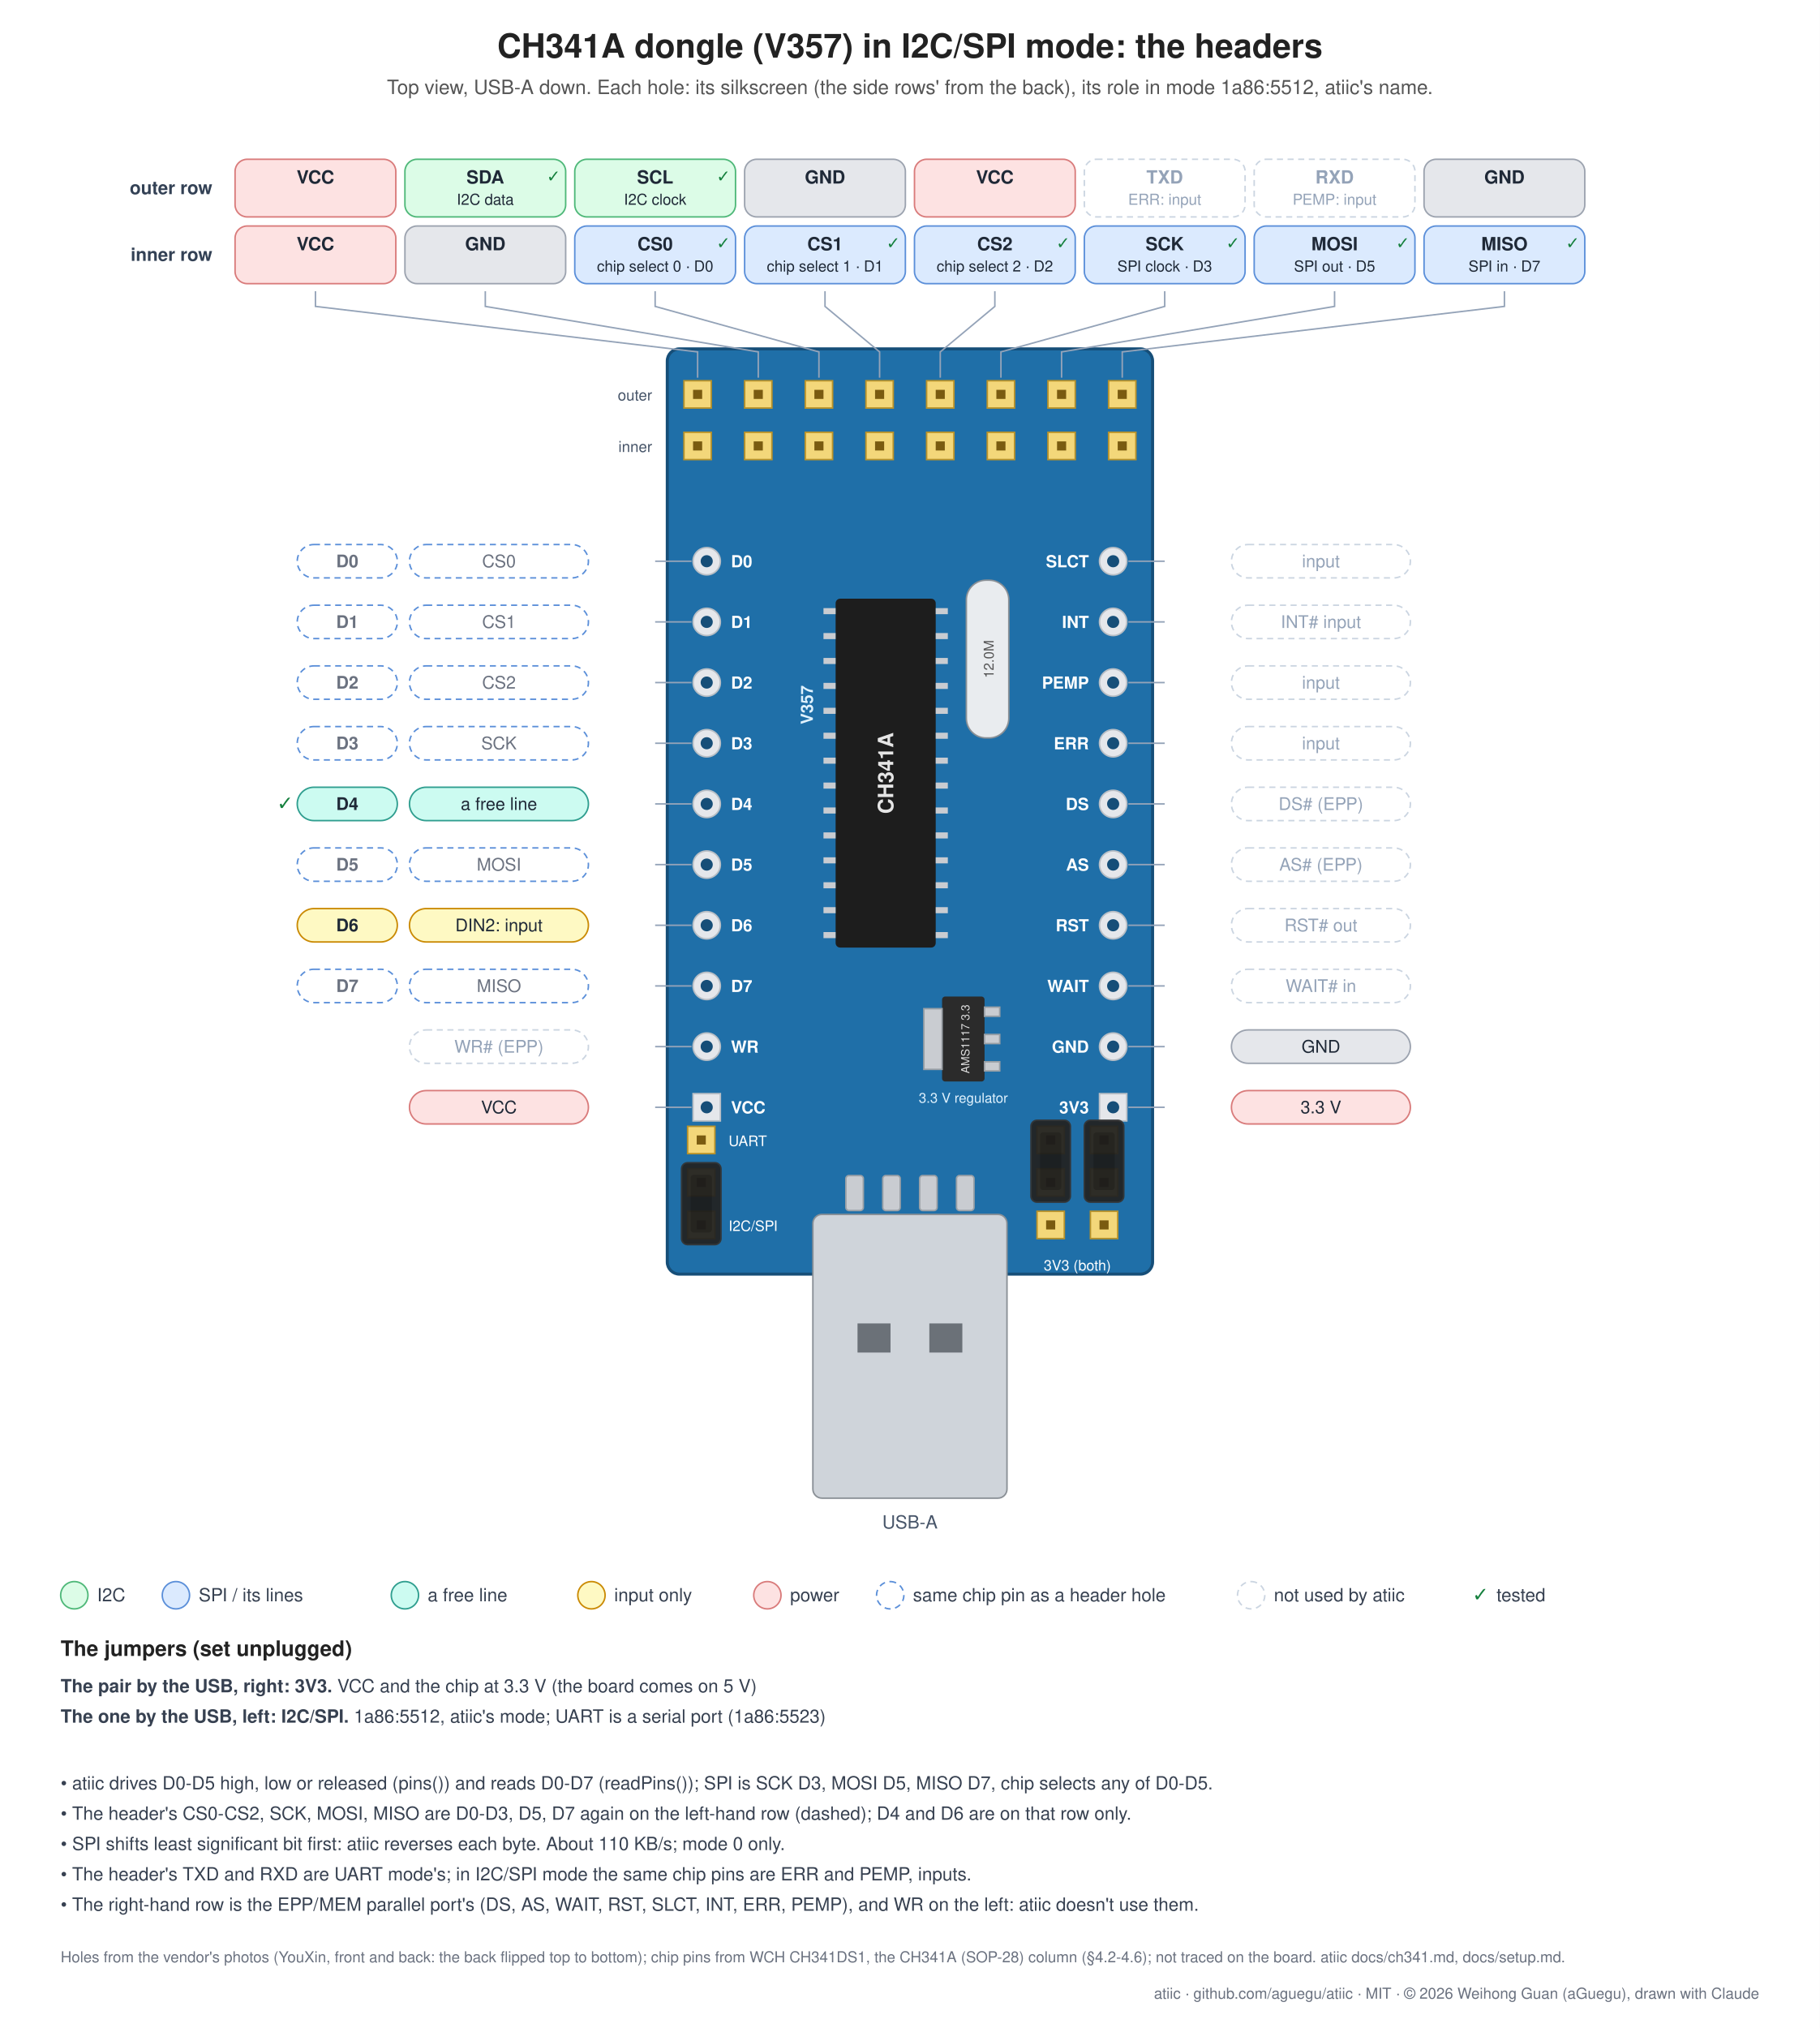
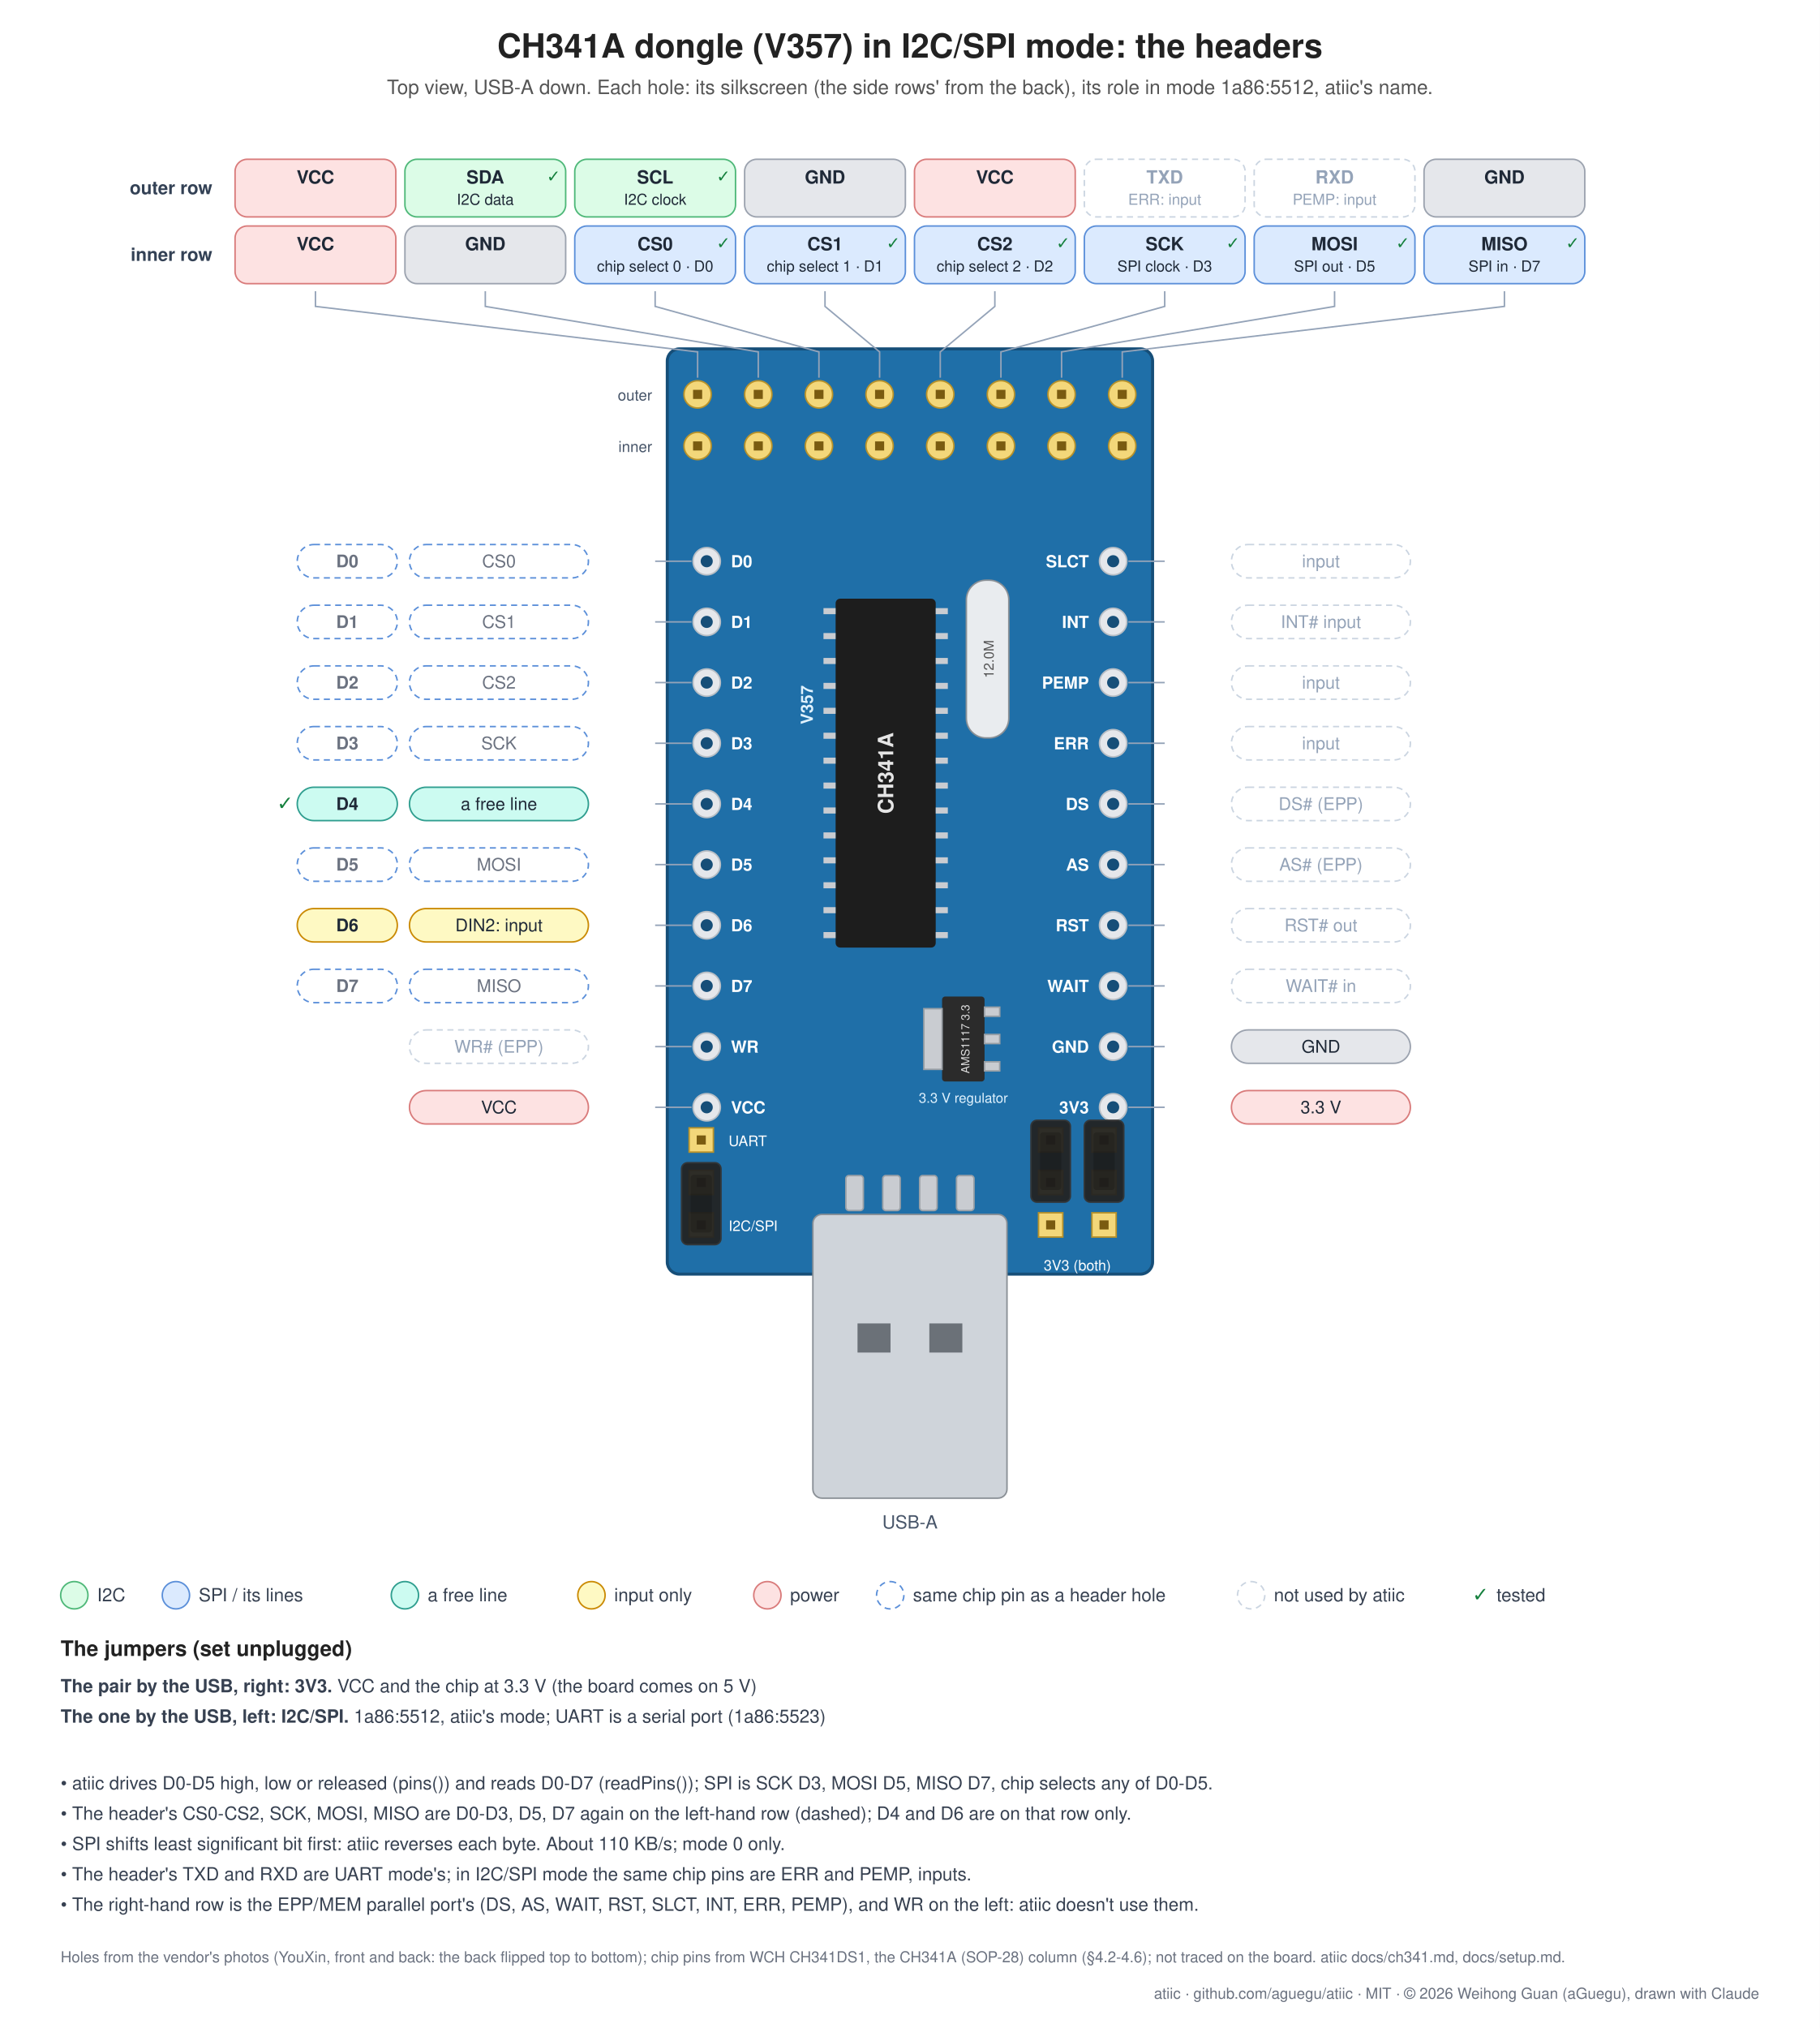
<svg xmlns="http://www.w3.org/2000/svg" viewBox="0 0 1200 1337" width="1200" height="1337" font-family="Helvetica, Arial, sans-serif">
  <rect width="1200" height="1337" fill="#ffffff" />
  <text x="600.0" y="38" text-anchor="middle" font-size="22" font-weight="bold" fill="#222">CH341A dongle (V357) in I2C/SPI mode: the headers</text>
  <text x="600.0" y="62" text-anchor="middle" font-size="13" fill="#555">Top view, USB-A down. Each hole: its silkscreen (the side rows' from the back), its role in mode 1a86:5512, atiic's name.</text>
  <rect x="440" y="230" width="320" height="610" rx="8" fill="#1f6fa8" stroke="#164e78" stroke-width="2" />
  <text x="140.0" y="128.0" text-anchor="end" font-size="12" font-weight="bold" fill="#334155">outer row</text>
  <text x="140.0" y="172.0" text-anchor="end" font-size="12" font-weight="bold" fill="#334155">inner row</text>
-   <rect x="451.0" y="251" width="18" height="18" fill="#f3d77a" stroke="#b8922a" />
+   <circle cx="460.0" cy="260" r="9" fill="#f3d77a" stroke="#b8922a" />
  <rect x="457.0" y="257" width="6" height="6" fill="#7a5b10" />
-   <rect x="451.0" y="285" width="18" height="18" fill="#f3d77a" stroke="#b8922a" />
+   <circle cx="460.0" cy="294" r="9" fill="#f3d77a" stroke="#b8922a" />
  <rect x="457.0" y="291" width="6" height="6" fill="#7a5b10" />
  <path d="M208.0 192 L208.0 202 L460.0 232 L460.0 249" fill="none" stroke="#94a3b8" />
  <rect x="155.0" y="105" width="106" height="38" rx="8" fill="#fde2e2" stroke="#d97b7b" />
  <text x="208.0" y="121" text-anchor="middle" font-size="12" font-weight="bold" fill="#1f2937">VCC</text>
  <rect x="155.0" y="149" width="106" height="38" rx="8" fill="#fde2e2" stroke="#d97b7b" />
  <text x="208.0" y="165" text-anchor="middle" font-size="12" font-weight="bold" fill="#1f2937">VCC</text>
-   <rect x="491.0" y="251" width="18" height="18" fill="#f3d77a" stroke="#b8922a" />
+   <circle cx="500.0" cy="260" r="9" fill="#f3d77a" stroke="#b8922a" />
  <rect x="497.0" y="257" width="6" height="6" fill="#7a5b10" />
-   <rect x="491.0" y="285" width="18" height="18" fill="#f3d77a" stroke="#b8922a" />
+   <circle cx="500.0" cy="294" r="9" fill="#f3d77a" stroke="#b8922a" />
  <rect x="497.0" y="291" width="6" height="6" fill="#7a5b10" />
  <path d="M320.0 192 L320.0 202 L500.0 232 L500.0 249" fill="none" stroke="#94a3b8" />
  <rect x="267.0" y="105" width="106" height="38" rx="8" fill="#dcfce7" stroke="#4fb879" />
  <text x="320.0" y="121" text-anchor="middle" font-size="12" font-weight="bold" fill="#1f2937">SDA</text>
  <text x="320.0" y="135" text-anchor="middle" font-size="10" fill="#1f2937">I2C data</text>
  <text x="365.0" y="120" text-anchor="middle" font-size="11" fill="#15803d">✓</text>
  <rect x="267.0" y="149" width="106" height="38" rx="8" fill="#e5e7eb" stroke="#9ca3af" />
  <text x="320.0" y="165" text-anchor="middle" font-size="12" font-weight="bold" fill="#1f2937">GND</text>
-   <rect x="531.0" y="251" width="18" height="18" fill="#f3d77a" stroke="#b8922a" />
+   <circle cx="540.0" cy="260" r="9" fill="#f3d77a" stroke="#b8922a" />
  <rect x="537.0" y="257" width="6" height="6" fill="#7a5b10" />
-   <rect x="531.0" y="285" width="18" height="18" fill="#f3d77a" stroke="#b8922a" />
+   <circle cx="540.0" cy="294" r="9" fill="#f3d77a" stroke="#b8922a" />
  <rect x="537.0" y="291" width="6" height="6" fill="#7a5b10" />
  <path d="M432.0 192 L432.0 202 L540.0 232 L540.0 249" fill="none" stroke="#94a3b8" />
  <rect x="379.0" y="105" width="106" height="38" rx="8" fill="#dcfce7" stroke="#4fb879" />
  <text x="432.0" y="121" text-anchor="middle" font-size="12" font-weight="bold" fill="#1f2937">SCL</text>
  <text x="432.0" y="135" text-anchor="middle" font-size="10" fill="#1f2937">I2C clock</text>
  <text x="477.0" y="120" text-anchor="middle" font-size="11" fill="#15803d">✓</text>
  <rect x="379.0" y="149" width="106" height="38" rx="8" fill="#dbeafe" stroke="#5b8fd9" />
  <text x="432.0" y="165" text-anchor="middle" font-size="12" font-weight="bold" fill="#1f2937">CS0</text>
  <text x="432.0" y="179" text-anchor="middle" font-size="10" fill="#1f2937">chip select 0 · D0</text>
  <text x="477.0" y="164" text-anchor="middle" font-size="11" fill="#15803d">✓</text>
-   <rect x="571.0" y="251" width="18" height="18" fill="#f3d77a" stroke="#b8922a" />
+   <circle cx="580.0" cy="260" r="9" fill="#f3d77a" stroke="#b8922a" />
  <rect x="577.0" y="257" width="6" height="6" fill="#7a5b10" />
-   <rect x="571.0" y="285" width="18" height="18" fill="#f3d77a" stroke="#b8922a" />
+   <circle cx="580.0" cy="294" r="9" fill="#f3d77a" stroke="#b8922a" />
  <rect x="577.0" y="291" width="6" height="6" fill="#7a5b10" />
  <path d="M544.0 192 L544.0 202 L580.0 232 L580.0 249" fill="none" stroke="#94a3b8" />
  <rect x="491.0" y="105" width="106" height="38" rx="8" fill="#e5e7eb" stroke="#9ca3af" />
  <text x="544.0" y="121" text-anchor="middle" font-size="12" font-weight="bold" fill="#1f2937">GND</text>
  <rect x="491.0" y="149" width="106" height="38" rx="8" fill="#dbeafe" stroke="#5b8fd9" />
  <text x="544.0" y="165" text-anchor="middle" font-size="12" font-weight="bold" fill="#1f2937">CS1</text>
  <text x="544.0" y="179" text-anchor="middle" font-size="10" fill="#1f2937">chip select 1 · D1</text>
  <text x="589.0" y="164" text-anchor="middle" font-size="11" fill="#15803d">✓</text>
-   <rect x="611.0" y="251" width="18" height="18" fill="#f3d77a" stroke="#b8922a" />
+   <circle cx="620.0" cy="260" r="9" fill="#f3d77a" stroke="#b8922a" />
  <rect x="617.0" y="257" width="6" height="6" fill="#7a5b10" />
-   <rect x="611.0" y="285" width="18" height="18" fill="#f3d77a" stroke="#b8922a" />
+   <circle cx="620.0" cy="294" r="9" fill="#f3d77a" stroke="#b8922a" />
  <rect x="617.0" y="291" width="6" height="6" fill="#7a5b10" />
  <path d="M656.0 192 L656.0 202 L620.0 232 L620.0 249" fill="none" stroke="#94a3b8" />
  <rect x="603.0" y="105" width="106" height="38" rx="8" fill="#fde2e2" stroke="#d97b7b" />
  <text x="656.0" y="121" text-anchor="middle" font-size="12" font-weight="bold" fill="#1f2937">VCC</text>
  <rect x="603.0" y="149" width="106" height="38" rx="8" fill="#dbeafe" stroke="#5b8fd9" />
  <text x="656.0" y="165" text-anchor="middle" font-size="12" font-weight="bold" fill="#1f2937">CS2</text>
  <text x="656.0" y="179" text-anchor="middle" font-size="10" fill="#1f2937">chip select 2 · D2</text>
  <text x="701.0" y="164" text-anchor="middle" font-size="11" fill="#15803d">✓</text>
-   <rect x="651.0" y="251" width="18" height="18" fill="#f3d77a" stroke="#b8922a" />
+   <circle cx="660.0" cy="260" r="9" fill="#f3d77a" stroke="#b8922a" />
  <rect x="657.0" y="257" width="6" height="6" fill="#7a5b10" />
-   <rect x="651.0" y="285" width="18" height="18" fill="#f3d77a" stroke="#b8922a" />
+   <circle cx="660.0" cy="294" r="9" fill="#f3d77a" stroke="#b8922a" />
  <rect x="657.0" y="291" width="6" height="6" fill="#7a5b10" />
  <path d="M768.0 192 L768.0 202 L660.0 232 L660.0 249" fill="none" stroke="#94a3b8" />
  <rect x="715.0" y="105" width="106" height="38" rx="8" fill="#ffffff" stroke="#cbd5e1" stroke-dasharray="4 3" />
  <text x="768.0" y="121" text-anchor="middle" font-size="12" font-weight="bold" fill="#94a3b8">TXD</text>
  <text x="768.0" y="135" text-anchor="middle" font-size="10" fill="#94a3b8">ERR: input</text>
  <rect x="715.0" y="149" width="106" height="38" rx="8" fill="#dbeafe" stroke="#5b8fd9" />
  <text x="768.0" y="165" text-anchor="middle" font-size="12" font-weight="bold" fill="#1f2937">SCK</text>
  <text x="768.0" y="179" text-anchor="middle" font-size="10" fill="#1f2937">SPI clock · D3</text>
  <text x="813.0" y="164" text-anchor="middle" font-size="11" fill="#15803d">✓</text>
-   <rect x="691.0" y="251" width="18" height="18" fill="#f3d77a" stroke="#b8922a" />
+   <circle cx="700.0" cy="260" r="9" fill="#f3d77a" stroke="#b8922a" />
  <rect x="697.0" y="257" width="6" height="6" fill="#7a5b10" />
-   <rect x="691.0" y="285" width="18" height="18" fill="#f3d77a" stroke="#b8922a" />
+   <circle cx="700.0" cy="294" r="9" fill="#f3d77a" stroke="#b8922a" />
  <rect x="697.0" y="291" width="6" height="6" fill="#7a5b10" />
  <path d="M880.0 192 L880.0 202 L700.0 232 L700.0 249" fill="none" stroke="#94a3b8" />
  <rect x="827.0" y="105" width="106" height="38" rx="8" fill="#ffffff" stroke="#cbd5e1" stroke-dasharray="4 3" />
  <text x="880.0" y="121" text-anchor="middle" font-size="12" font-weight="bold" fill="#94a3b8">RXD</text>
  <text x="880.0" y="135" text-anchor="middle" font-size="10" fill="#94a3b8">PEMP: input</text>
  <rect x="827.0" y="149" width="106" height="38" rx="8" fill="#dbeafe" stroke="#5b8fd9" />
  <text x="880.0" y="165" text-anchor="middle" font-size="12" font-weight="bold" fill="#1f2937">MOSI</text>
  <text x="880.0" y="179" text-anchor="middle" font-size="10" fill="#1f2937">SPI out · D5</text>
  <text x="925.0" y="164" text-anchor="middle" font-size="11" fill="#15803d">✓</text>
-   <rect x="731.0" y="251" width="18" height="18" fill="#f3d77a" stroke="#b8922a" />
+   <circle cx="740.0" cy="260" r="9" fill="#f3d77a" stroke="#b8922a" />
  <rect x="737.0" y="257" width="6" height="6" fill="#7a5b10" />
-   <rect x="731.0" y="285" width="18" height="18" fill="#f3d77a" stroke="#b8922a" />
+   <circle cx="740.0" cy="294" r="9" fill="#f3d77a" stroke="#b8922a" />
  <rect x="737.0" y="291" width="6" height="6" fill="#7a5b10" />
  <path d="M992.0 192 L992.0 202 L740.0 232 L740.0 249" fill="none" stroke="#94a3b8" />
  <rect x="939.0" y="105" width="106" height="38" rx="8" fill="#e5e7eb" stroke="#9ca3af" />
  <text x="992.0" y="121" text-anchor="middle" font-size="12" font-weight="bold" fill="#1f2937">GND</text>
  <rect x="939.0" y="149" width="106" height="38" rx="8" fill="#dbeafe" stroke="#5b8fd9" />
  <text x="992.0" y="165" text-anchor="middle" font-size="12" font-weight="bold" fill="#1f2937">MISO</text>
  <text x="992.0" y="179" text-anchor="middle" font-size="10" fill="#1f2937">SPI in · D7</text>
  <text x="1037.0" y="164" text-anchor="middle" font-size="11" fill="#15803d">✓</text>
  <text x="430.0" y="264" text-anchor="end" font-size="10" fill="#475569">outer</text>
  <text x="430.0" y="298" text-anchor="end" font-size="10" fill="#475569">inner</text>
  <circle cx="466" cy="370" r="9" fill="#e5e7eb" stroke="#b8bec5" />
  <circle cx="466" cy="370" r="4" fill="#164e78" />
  <text x="482" y="374" text-anchor="start" font-size="11" font-weight="bold" fill="#fff">D0</text>
  <line x1="456" y1="370" x2="432" y2="370" stroke="#94a3b8" />
  <rect x="270" y="359" width="118" height="22" rx="11" fill="#ffffff" stroke="#5b8fd9" stroke-dasharray="4 3" />
  <text x="329.0" y="374" text-anchor="middle" font-size="11.5" fill="#6b7280">CS0</text>
  <rect x="196" y="359" width="66" height="22" rx="11" fill="#ffffff" stroke="#5b8fd9" stroke-dasharray="4 3" />
  <text x="229.0" y="374" text-anchor="middle" font-size="11.5" font-weight="bold" fill="#6b7280">D0</text>
  <circle cx="466" cy="410" r="9" fill="#e5e7eb" stroke="#b8bec5" />
  <circle cx="466" cy="410" r="4" fill="#164e78" />
  <text x="482" y="414" text-anchor="start" font-size="11" font-weight="bold" fill="#fff">D1</text>
  <line x1="456" y1="410" x2="432" y2="410" stroke="#94a3b8" />
  <rect x="270" y="399" width="118" height="22" rx="11" fill="#ffffff" stroke="#5b8fd9" stroke-dasharray="4 3" />
  <text x="329.0" y="414" text-anchor="middle" font-size="11.5" fill="#6b7280">CS1</text>
  <rect x="196" y="399" width="66" height="22" rx="11" fill="#ffffff" stroke="#5b8fd9" stroke-dasharray="4 3" />
  <text x="229.0" y="414" text-anchor="middle" font-size="11.5" font-weight="bold" fill="#6b7280">D1</text>
  <circle cx="466" cy="450" r="9" fill="#e5e7eb" stroke="#b8bec5" />
  <circle cx="466" cy="450" r="4" fill="#164e78" />
  <text x="482" y="454" text-anchor="start" font-size="11" font-weight="bold" fill="#fff">D2</text>
  <line x1="456" y1="450" x2="432" y2="450" stroke="#94a3b8" />
  <rect x="270" y="439" width="118" height="22" rx="11" fill="#ffffff" stroke="#5b8fd9" stroke-dasharray="4 3" />
  <text x="329.0" y="454" text-anchor="middle" font-size="11.5" fill="#6b7280">CS2</text>
  <rect x="196" y="439" width="66" height="22" rx="11" fill="#ffffff" stroke="#5b8fd9" stroke-dasharray="4 3" />
  <text x="229.0" y="454" text-anchor="middle" font-size="11.5" font-weight="bold" fill="#6b7280">D2</text>
  <circle cx="466" cy="490" r="9" fill="#e5e7eb" stroke="#b8bec5" />
  <circle cx="466" cy="490" r="4" fill="#164e78" />
  <text x="482" y="494" text-anchor="start" font-size="11" font-weight="bold" fill="#fff">D3</text>
  <line x1="456" y1="490" x2="432" y2="490" stroke="#94a3b8" />
  <rect x="270" y="479" width="118" height="22" rx="11" fill="#ffffff" stroke="#5b8fd9" stroke-dasharray="4 3" />
  <text x="329.0" y="494" text-anchor="middle" font-size="11.5" fill="#6b7280">SCK</text>
  <rect x="196" y="479" width="66" height="22" rx="11" fill="#ffffff" stroke="#5b8fd9" stroke-dasharray="4 3" />
  <text x="229.0" y="494" text-anchor="middle" font-size="11.5" font-weight="bold" fill="#6b7280">D3</text>
  <circle cx="466" cy="530" r="9" fill="#e5e7eb" stroke="#b8bec5" />
  <circle cx="466" cy="530" r="4" fill="#164e78" />
  <text x="482" y="534" text-anchor="start" font-size="11" font-weight="bold" fill="#fff">D4</text>
  <line x1="456" y1="530" x2="432" y2="530" stroke="#94a3b8" />
  <rect x="270" y="519" width="118" height="22" rx="11" fill="#ccfbf1" stroke="#2f9e8f" />
  <text x="329.0" y="534" text-anchor="middle" font-size="11.5" fill="#1f2937">a free line</text>
  <rect x="196" y="519" width="66" height="22" rx="11" fill="#ccfbf1" stroke="#2f9e8f" />
  <text x="229.0" y="534" text-anchor="middle" font-size="11.5" font-weight="bold" fill="#1f2937">D4</text>
  <text x="188" y="534" text-anchor="middle" font-size="13" fill="#15803d">✓</text>
  <circle cx="466" cy="570" r="9" fill="#e5e7eb" stroke="#b8bec5" />
  <circle cx="466" cy="570" r="4" fill="#164e78" />
  <text x="482" y="574" text-anchor="start" font-size="11" font-weight="bold" fill="#fff">D5</text>
  <line x1="456" y1="570" x2="432" y2="570" stroke="#94a3b8" />
  <rect x="270" y="559" width="118" height="22" rx="11" fill="#ffffff" stroke="#5b8fd9" stroke-dasharray="4 3" />
  <text x="329.0" y="574" text-anchor="middle" font-size="11.5" fill="#6b7280">MOSI</text>
  <rect x="196" y="559" width="66" height="22" rx="11" fill="#ffffff" stroke="#5b8fd9" stroke-dasharray="4 3" />
  <text x="229.0" y="574" text-anchor="middle" font-size="11.5" font-weight="bold" fill="#6b7280">D5</text>
  <circle cx="466" cy="610" r="9" fill="#e5e7eb" stroke="#b8bec5" />
  <circle cx="466" cy="610" r="4" fill="#164e78" />
  <text x="482" y="614" text-anchor="start" font-size="11" font-weight="bold" fill="#fff">D6</text>
  <line x1="456" y1="610" x2="432" y2="610" stroke="#94a3b8" />
  <rect x="270" y="599" width="118" height="22" rx="11" fill="#fef9c3" stroke="#ca8a04" />
  <text x="329.0" y="614" text-anchor="middle" font-size="11.5" fill="#1f2937">DIN2: input</text>
  <rect x="196" y="599" width="66" height="22" rx="11" fill="#fef9c3" stroke="#ca8a04" />
  <text x="229.0" y="614" text-anchor="middle" font-size="11.5" font-weight="bold" fill="#1f2937">D6</text>
  <circle cx="466" cy="650" r="9" fill="#e5e7eb" stroke="#b8bec5" />
  <circle cx="466" cy="650" r="4" fill="#164e78" />
  <text x="482" y="654" text-anchor="start" font-size="11" font-weight="bold" fill="#fff">D7</text>
  <line x1="456" y1="650" x2="432" y2="650" stroke="#94a3b8" />
  <rect x="270" y="639" width="118" height="22" rx="11" fill="#ffffff" stroke="#5b8fd9" stroke-dasharray="4 3" />
  <text x="329.0" y="654" text-anchor="middle" font-size="11.5" fill="#6b7280">MISO</text>
  <rect x="196" y="639" width="66" height="22" rx="11" fill="#ffffff" stroke="#5b8fd9" stroke-dasharray="4 3" />
  <text x="229.0" y="654" text-anchor="middle" font-size="11.5" font-weight="bold" fill="#6b7280">D7</text>
  <circle cx="466" cy="690" r="9" fill="#e5e7eb" stroke="#b8bec5" />
  <circle cx="466" cy="690" r="4" fill="#164e78" />
  <text x="482" y="694" text-anchor="start" font-size="11" font-weight="bold" fill="#fff">WR</text>
  <line x1="456" y1="690" x2="432" y2="690" stroke="#94a3b8" />
  <rect x="270" y="679" width="118" height="22" rx="11" fill="#ffffff" stroke="#cbd5e1" stroke-dasharray="4 3" />
  <text x="329.0" y="694" text-anchor="middle" font-size="11.5" fill="#94a3b8">WR# (EPP)</text>
-   <rect x="457" y="721" width="18" height="18" fill="#e5e7eb" stroke="#b8bec5" />
+   <circle cx="466" cy="730" r="9" fill="#e5e7eb" stroke="#b8bec5" />
  <circle cx="466" cy="730" r="4" fill="#164e78" />
  <text x="482" y="734" text-anchor="start" font-size="11" font-weight="bold" fill="#fff">VCC</text>
  <line x1="456" y1="730" x2="432" y2="730" stroke="#94a3b8" />
  <rect x="270" y="719" width="118" height="22" rx="11" fill="#fde2e2" stroke="#d97b7b" />
  <text x="329.0" y="734" text-anchor="middle" font-size="11.5" fill="#1f2937">VCC</text>
  <circle cx="734" cy="370" r="9" fill="#e5e7eb" stroke="#b8bec5" />
  <circle cx="734" cy="370" r="4" fill="#164e78" />
  <text x="718" y="374" text-anchor="end" font-size="11" font-weight="bold" fill="#fff">SLCT</text>
  <line x1="744" y1="370" x2="768" y2="370" stroke="#94a3b8" />
  <rect x="812" y="359" width="118" height="22" rx="11" fill="#ffffff" stroke="#cbd5e1" stroke-dasharray="4 3" />
  <text x="871.0" y="374" text-anchor="middle" font-size="11.5" fill="#94a3b8">input</text>
  <circle cx="734" cy="410" r="9" fill="#e5e7eb" stroke="#b8bec5" />
  <circle cx="734" cy="410" r="4" fill="#164e78" />
  <text x="718" y="414" text-anchor="end" font-size="11" font-weight="bold" fill="#fff">INT</text>
  <line x1="744" y1="410" x2="768" y2="410" stroke="#94a3b8" />
  <rect x="812" y="399" width="118" height="22" rx="11" fill="#ffffff" stroke="#cbd5e1" stroke-dasharray="4 3" />
  <text x="871.0" y="414" text-anchor="middle" font-size="11.5" fill="#94a3b8">INT# input</text>
  <circle cx="734" cy="450" r="9" fill="#e5e7eb" stroke="#b8bec5" />
  <circle cx="734" cy="450" r="4" fill="#164e78" />
  <text x="718" y="454" text-anchor="end" font-size="11" font-weight="bold" fill="#fff">PEMP</text>
  <line x1="744" y1="450" x2="768" y2="450" stroke="#94a3b8" />
  <rect x="812" y="439" width="118" height="22" rx="11" fill="#ffffff" stroke="#cbd5e1" stroke-dasharray="4 3" />
  <text x="871.0" y="454" text-anchor="middle" font-size="11.5" fill="#94a3b8">input</text>
  <circle cx="734" cy="490" r="9" fill="#e5e7eb" stroke="#b8bec5" />
  <circle cx="734" cy="490" r="4" fill="#164e78" />
  <text x="718" y="494" text-anchor="end" font-size="11" font-weight="bold" fill="#fff">ERR</text>
  <line x1="744" y1="490" x2="768" y2="490" stroke="#94a3b8" />
  <rect x="812" y="479" width="118" height="22" rx="11" fill="#ffffff" stroke="#cbd5e1" stroke-dasharray="4 3" />
  <text x="871.0" y="494" text-anchor="middle" font-size="11.5" fill="#94a3b8">input</text>
  <circle cx="734" cy="530" r="9" fill="#e5e7eb" stroke="#b8bec5" />
  <circle cx="734" cy="530" r="4" fill="#164e78" />
  <text x="718" y="534" text-anchor="end" font-size="11" font-weight="bold" fill="#fff">DS</text>
  <line x1="744" y1="530" x2="768" y2="530" stroke="#94a3b8" />
  <rect x="812" y="519" width="118" height="22" rx="11" fill="#ffffff" stroke="#cbd5e1" stroke-dasharray="4 3" />
  <text x="871.0" y="534" text-anchor="middle" font-size="11.5" fill="#94a3b8">DS# (EPP)</text>
  <circle cx="734" cy="570" r="9" fill="#e5e7eb" stroke="#b8bec5" />
  <circle cx="734" cy="570" r="4" fill="#164e78" />
  <text x="718" y="574" text-anchor="end" font-size="11" font-weight="bold" fill="#fff">AS</text>
  <line x1="744" y1="570" x2="768" y2="570" stroke="#94a3b8" />
  <rect x="812" y="559" width="118" height="22" rx="11" fill="#ffffff" stroke="#cbd5e1" stroke-dasharray="4 3" />
  <text x="871.0" y="574" text-anchor="middle" font-size="11.5" fill="#94a3b8">AS# (EPP)</text>
  <circle cx="734" cy="610" r="9" fill="#e5e7eb" stroke="#b8bec5" />
  <circle cx="734" cy="610" r="4" fill="#164e78" />
  <text x="718" y="614" text-anchor="end" font-size="11" font-weight="bold" fill="#fff">RST</text>
  <line x1="744" y1="610" x2="768" y2="610" stroke="#94a3b8" />
  <rect x="812" y="599" width="118" height="22" rx="11" fill="#ffffff" stroke="#cbd5e1" stroke-dasharray="4 3" />
  <text x="871.0" y="614" text-anchor="middle" font-size="11.5" fill="#94a3b8">RST# out</text>
  <circle cx="734" cy="650" r="9" fill="#e5e7eb" stroke="#b8bec5" />
  <circle cx="734" cy="650" r="4" fill="#164e78" />
  <text x="718" y="654" text-anchor="end" font-size="11" font-weight="bold" fill="#fff">WAIT</text>
  <line x1="744" y1="650" x2="768" y2="650" stroke="#94a3b8" />
  <rect x="812" y="639" width="118" height="22" rx="11" fill="#ffffff" stroke="#cbd5e1" stroke-dasharray="4 3" />
  <text x="871.0" y="654" text-anchor="middle" font-size="11.5" fill="#94a3b8">WAIT# in</text>
  <circle cx="734" cy="690" r="9" fill="#e5e7eb" stroke="#b8bec5" />
  <circle cx="734" cy="690" r="4" fill="#164e78" />
  <text x="718" y="694" text-anchor="end" font-size="11" font-weight="bold" fill="#fff">GND</text>
  <line x1="744" y1="690" x2="768" y2="690" stroke="#94a3b8" />
  <rect x="812" y="679" width="118" height="22" rx="11" fill="#e5e7eb" stroke="#9ca3af" />
  <text x="871.0" y="694" text-anchor="middle" font-size="11.5" fill="#1f2937">GND</text>
-   <rect x="725" y="721" width="18" height="18" fill="#e5e7eb" stroke="#b8bec5" />
+   <circle cx="734" cy="730" r="9" fill="#e5e7eb" stroke="#b8bec5" />
  <circle cx="734" cy="730" r="4" fill="#164e78" />
  <text x="718" y="734" text-anchor="end" font-size="11" font-weight="bold" fill="#fff">3V3</text>
  <line x1="744" y1="730" x2="768" y2="730" stroke="#94a3b8" />
  <rect x="812" y="719" width="118" height="22" rx="11" fill="#fde2e2" stroke="#d97b7b" />
  <text x="871.0" y="734" text-anchor="middle" font-size="11.5" fill="#1f2937">3.3 V</text>
  <rect x="551.0" y="394.7" width="66" height="230" rx="3" fill="#1d1d1d" />
  <rect x="543.0" y="400.914" width="8" height="4" fill="#c9ccd1" />
  <rect x="617.0" y="400.914" width="8" height="4" fill="#c9ccd1" />
  <rect x="543.0" y="417.343" width="8" height="4" fill="#c9ccd1" />
  <rect x="617.0" y="417.343" width="8" height="4" fill="#c9ccd1" />
  <rect x="543.0" y="433.771" width="8" height="4" fill="#c9ccd1" />
  <rect x="617.0" y="433.771" width="8" height="4" fill="#c9ccd1" />
  <rect x="543.0" y="450.2" width="8" height="4" fill="#c9ccd1" />
  <rect x="617.0" y="450.2" width="8" height="4" fill="#c9ccd1" />
  <rect x="543.0" y="466.629" width="8" height="4" fill="#c9ccd1" />
  <rect x="617.0" y="466.629" width="8" height="4" fill="#c9ccd1" />
  <rect x="543.0" y="483.057" width="8" height="4" fill="#c9ccd1" />
  <rect x="617.0" y="483.057" width="8" height="4" fill="#c9ccd1" />
  <rect x="543.0" y="499.486" width="8" height="4" fill="#c9ccd1" />
  <rect x="617.0" y="499.486" width="8" height="4" fill="#c9ccd1" />
  <rect x="543.0" y="515.914" width="8" height="4" fill="#c9ccd1" />
  <rect x="617.0" y="515.914" width="8" height="4" fill="#c9ccd1" />
  <rect x="543.0" y="532.343" width="8" height="4" fill="#c9ccd1" />
  <rect x="617.0" y="532.343" width="8" height="4" fill="#c9ccd1" />
  <rect x="543.0" y="548.771" width="8" height="4" fill="#c9ccd1" />
  <rect x="617.0" y="548.771" width="8" height="4" fill="#c9ccd1" />
  <rect x="543.0" y="565.2" width="8" height="4" fill="#c9ccd1" />
  <rect x="617.0" y="565.2" width="8" height="4" fill="#c9ccd1" />
  <rect x="543.0" y="581.629" width="8" height="4" fill="#c9ccd1" />
  <rect x="617.0" y="581.629" width="8" height="4" fill="#c9ccd1" />
  <rect x="543.0" y="598.057" width="8" height="4" fill="#c9ccd1" />
  <rect x="617.0" y="598.057" width="8" height="4" fill="#c9ccd1" />
  <rect x="543.0" y="614.486" width="8" height="4" fill="#c9ccd1" />
  <rect x="617.0" y="614.486" width="8" height="4" fill="#c9ccd1" />
  <text transform="translate(589.0 509.7) rotate(-90)" text-anchor="middle" font-size="14" font-weight="bold" fill="#e5e5e5">CH341A</text>
  <text transform="translate(536.0 464.7) rotate(-90)" text-anchor="middle" font-size="11" font-weight="bold" fill="#e0f2fe">V357</text>
  <rect x="637.2" y="382.5" width="28" height="104" rx="13" fill="#e9ecef" stroke="#8a9096" />
  <text transform="translate(655.2 434.5) rotate(-90)" text-anchor="middle" font-size="9" fill="#555">12.0M</text>
  <rect x="621.2" y="657.0" width="28" height="56" rx="2" fill="#2b2b2b" />
  <rect x="609.2" y="665.0" width="12" height="40" fill="#c9ccd1" stroke="#9aa0a6" />
  <rect x="649.2" y="664.0" width="10" height="6" fill="#c9ccd1" stroke="#9aa0a6" />
  <rect x="649.2" y="682.0" width="10" height="6" fill="#c9ccd1" stroke="#9aa0a6" />
  <rect x="649.2" y="700.0" width="10" height="6" fill="#c9ccd1" stroke="#9aa0a6" />
  <text transform="translate(639.2 685.0) rotate(-90)" text-anchor="middle" font-size="7.5" fill="#ddd">AMS1117 3.3</text>
  <text x="635.2" y="727.0" text-anchor="middle" font-size="9" fill="#e0f2fe">3.3 V regulator</text>
-   <rect x="683.8" y="742.55" width="18" height="18" fill="#f3d77a" stroke="#b8922a" />
+   <rect x="684.8" y="743.55" width="16" height="16" fill="#f3d77a" stroke="#b8922a" />
  <rect x="689.8" y="748.55" width="6" height="6" fill="#7a5b10" />
-   <rect x="683.8" y="770.55" width="18" height="18" fill="#f3d77a" stroke="#b8922a" />
+   <rect x="684.8" y="771.55" width="16" height="16" fill="#f3d77a" stroke="#b8922a" />
  <rect x="689.8" y="776.55" width="6" height="6" fill="#7a5b10" />
-   <rect x="683.8" y="798.55" width="18" height="18" fill="#f3d77a" stroke="#b8922a" />
+   <rect x="684.8" y="799.55" width="16" height="16" fill="#f3d77a" stroke="#b8922a" />
  <rect x="689.8" y="804.55" width="6" height="6" fill="#7a5b10" />
  <rect x="679.8" y="738.55" width="26" height="54" rx="4" fill="#222" stroke="#333" opacity="0.94" />
  <rect x="685.8" y="746.55" width="14" height="38" rx="2" fill="#000" opacity="0.18" />
-   <rect x="719.0" y="742.55" width="18" height="18" fill="#f3d77a" stroke="#b8922a" />
+   <rect x="720.0" y="743.55" width="16" height="16" fill="#f3d77a" stroke="#b8922a" />
  <rect x="725.0" y="748.55" width="6" height="6" fill="#7a5b10" />
-   <rect x="719.0" y="770.55" width="18" height="18" fill="#f3d77a" stroke="#b8922a" />
+   <rect x="720.0" y="771.55" width="16" height="16" fill="#f3d77a" stroke="#b8922a" />
  <rect x="725.0" y="776.55" width="6" height="6" fill="#7a5b10" />
-   <rect x="719.0" y="798.55" width="18" height="18" fill="#f3d77a" stroke="#b8922a" />
+   <rect x="720.0" y="799.55" width="16" height="16" fill="#f3d77a" stroke="#b8922a" />
  <rect x="725.0" y="804.55" width="6" height="6" fill="#7a5b10" />
  <rect x="715.0" y="738.55" width="26" height="54" rx="4" fill="#222" stroke="#333" opacity="0.94" />
  <rect x="721.0" y="746.55" width="14" height="38" rx="2" fill="#000" opacity="0.18" />
  <text x="710.4" y="837.55" text-anchor="middle" font-size="9.5" fill="#fff">3V3 (both)</text>
-   <rect x="453.4" y="742.55" width="18" height="18" fill="#f3d77a" stroke="#b8922a" />
+   <rect x="454.4" y="743.55" width="16" height="16" fill="#f3d77a" stroke="#b8922a" />
  <rect x="459.4" y="748.55" width="6" height="6" fill="#7a5b10" />
-   <rect x="453.4" y="770.55" width="18" height="18" fill="#f3d77a" stroke="#b8922a" />
+   <rect x="454.4" y="771.55" width="16" height="16" fill="#f3d77a" stroke="#b8922a" />
  <rect x="459.4" y="776.55" width="6" height="6" fill="#7a5b10" />
-   <rect x="453.4" y="798.55" width="18" height="18" fill="#f3d77a" stroke="#b8922a" />
+   <rect x="454.4" y="799.55" width="16" height="16" fill="#f3d77a" stroke="#b8922a" />
  <rect x="459.4" y="804.55" width="6" height="6" fill="#7a5b10" />
  <rect x="449.4" y="766.55" width="26" height="54" rx="4" fill="#222" stroke="#333" opacity="0.94" />
  <rect x="455.4" y="774.55" width="14" height="38" rx="2" fill="#000" opacity="0.18" />
  <text x="480.4" y="755.55" font-size="9.5" fill="#fff">UART</text>
  <text x="480.4" y="811.55" font-size="9.5" fill="#fff">I2C/SPI</text>
  <rect x="557.76" y="775.015" width="11.52" height="23.04" rx="2" fill="#c9ccd1" stroke="#9aa0a6" />
  <rect x="582.08" y="775.015" width="11.52" height="23.04" rx="2" fill="#c9ccd1" stroke="#9aa0a6" />
  <rect x="606.4" y="775.015" width="11.52" height="23.04" rx="2" fill="#c9ccd1" stroke="#9aa0a6" />
  <rect x="630.72" y="775.015" width="11.52" height="23.04" rx="2" fill="#c9ccd1" stroke="#9aa0a6" />
  <rect x="536.0" y="800.615" width="128.0" height="187.077" rx="6" fill="#cfd4da" stroke="#8a9096" />
  <rect x="565.44" y="872.492" width="21.76" height="19.2" fill="#6b7178" />
  <rect x="612.8" y="872.492" width="21.76" height="19.2" fill="#6b7178" />
  <text x="600.0" y="1007.692" text-anchor="middle" font-size="12" fill="#475569">USB-A</text>
  <rect x="40" y="1042.692" width="18" height="18" rx="9" fill="#dcfce7" stroke="#4fb879" />
  <text x="64" y="1055.692" font-size="12" fill="#374151">I2C</text>
  <rect x="107" y="1042.692" width="18" height="18" rx="9" fill="#dbeafe" stroke="#5b8fd9" />
  <text x="131" y="1055.692" font-size="12" fill="#374151">SPI / its lines</text>
  <rect x="258" y="1042.692" width="18" height="18" rx="9" fill="#ccfbf1" stroke="#2f9e8f" />
  <text x="282" y="1055.692" font-size="12" fill="#374151">a free line</text>
  <rect x="381" y="1042.692" width="18" height="18" rx="9" fill="#fef9c3" stroke="#ca8a04" />
  <text x="405" y="1055.692" font-size="12" fill="#374151">input only</text>
  <rect x="497" y="1042.692" width="18" height="18" rx="9" fill="#fde2e2" stroke="#d97b7b" />
  <text x="521" y="1055.692" font-size="12" fill="#374151">power</text>
  <rect x="578" y="1042.692" width="18" height="18" rx="9" fill="#ffffff" stroke="#5b8fd9" stroke-dasharray="4 3" />
  <text x="602" y="1055.692" font-size="12" fill="#374151">same chip pin as a header hole</text>
  <rect x="816.0" y="1042.692" width="18" height="18" rx="9" fill="#ffffff" stroke="#cbd5e1" stroke-dasharray="4 3" />
  <text x="840.0" y="1055.692" font-size="12" fill="#374151">not used by atiic</text>
  <text x="970.8" y="1055.692" font-size="13" fill="#15803d">✓</text>
  <text x="986.8" y="1055.692" font-size="12" fill="#374151">tested</text>
  <text x="40" y="1091.692" font-size="14" font-weight="bold" fill="#222">The jumpers (set unplugged)</text>
  <text x="40" y="1115.692" font-size="12" fill="#374151">
    <tspan font-weight="bold">The pair by the USB, right: 3V3.</tspan> VCC and the chip at 3.3 V (the board comes on 5 V)</text>
  <text x="40" y="1135.692" font-size="12" fill="#374151">
    <tspan font-weight="bold">The one by the USB, left: I2C/SPI.</tspan> 1a86:5512, atiic's mode; UART is a serial port (1a86:5523)</text>
  <text x="40" y="1179.692" font-size="12" fill="#374151">• atiic drives D0-D5 high, low or released (pins()) and reads D0-D7 (readPins()); SPI is SCK D3, MOSI D5, MISO D7, chip selects any of D0-D5.</text>
  <text x="40" y="1199.692" font-size="12" fill="#374151">• The header's CS0-CS2, SCK, MOSI, MISO are D0-D3, D5, D7 again on the left-hand row (dashed); D4 and D6 are on that row only.</text>
  <text x="40" y="1219.692" font-size="12" fill="#374151">• SPI shifts least significant bit first: atiic reverses each byte. About 110 KB/s; mode 0 only.</text>
  <text x="40" y="1239.692" font-size="12" fill="#374151">• The header's TXD and RXD are UART mode's; in I2C/SPI mode the same chip pins are ERR and PEMP, inputs.</text>
  <text x="40" y="1259.692" font-size="12" fill="#374151">• The right-hand row is the EPP/MEM parallel port's (DS, AS, WAIT, RST, SLCT, INT, ERR, PEMP), and WR on the left: atiic doesn't use them.</text>
  <text x="40" y="1293.692" font-size="10" fill="#6b7280">Holes from the vendor's photos (YouXin, front and back: the back flipped top to bottom); chip pins from WCH CH341DS1, the CH341A (SOP-28) column (§4.2-4.6); not traced on the board. atiic docs/ch341.md, docs/setup.md.</text>
  <text x="1160" y="1317.692" text-anchor="end" font-size="10" fill="#6b7280">atiic · github.com/aguegu/atiic · MIT · © 2026 Weihong Guan (aGuegu), drawn with Claude</text>
</svg>
